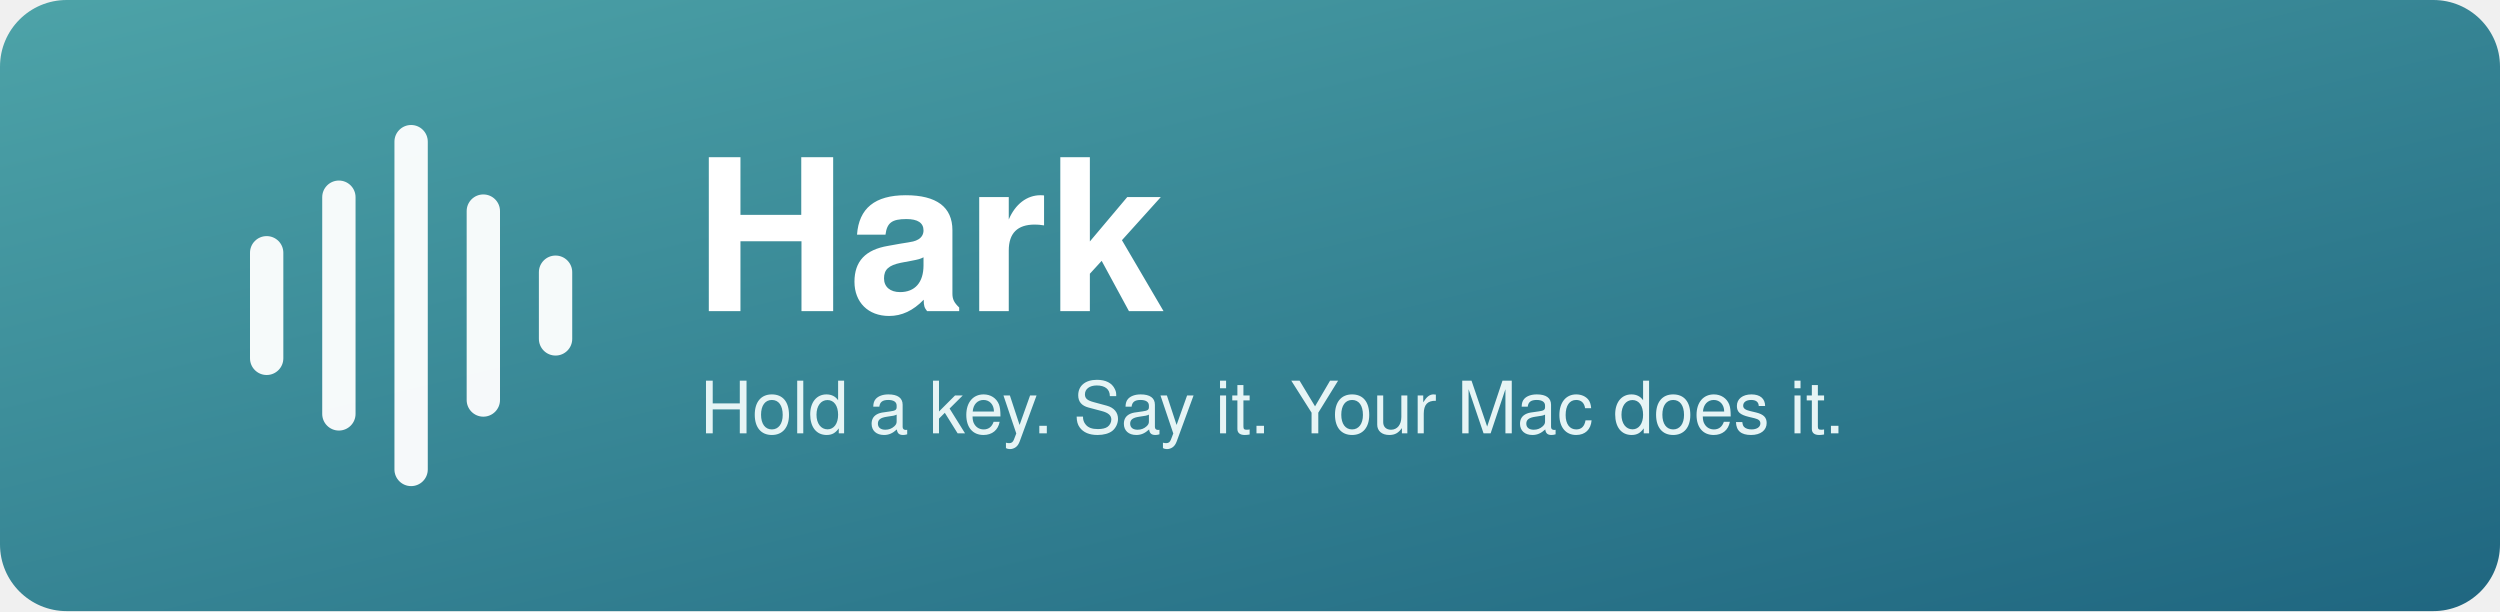
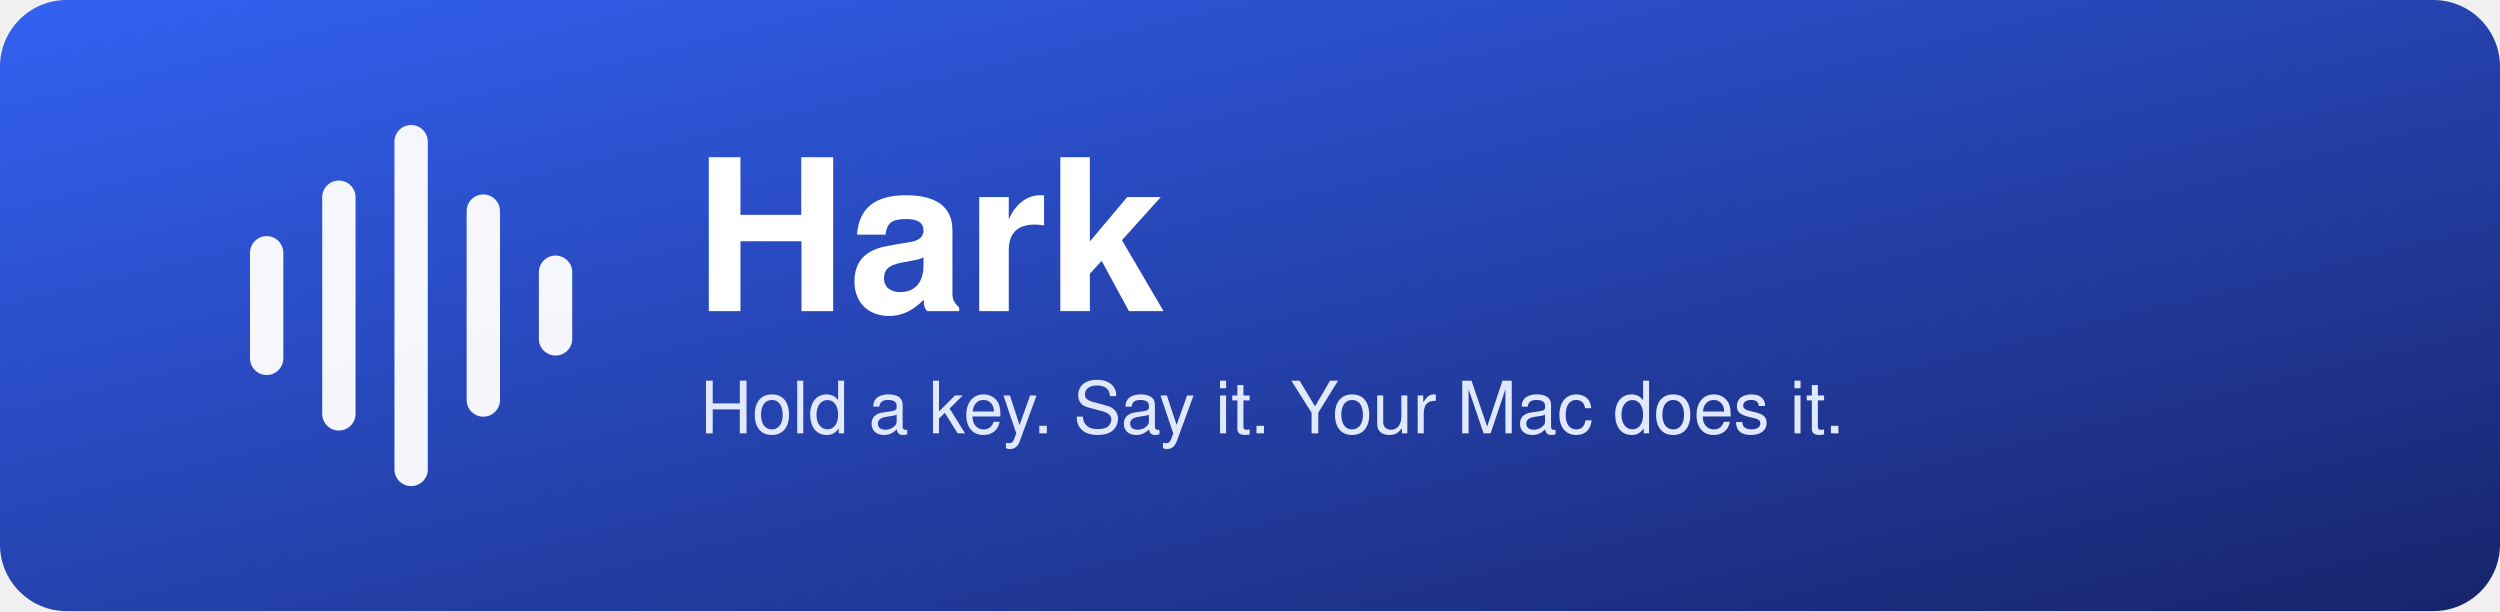
<svg xmlns="http://www.w3.org/2000/svg" width="900" height="220" viewBox="0 0 900 220" role="img" aria-label="Hark, talk to your Mac">
  <defs>
    <linearGradient id="g" x1="0" y1="0" x2="1" y2="1">
-       <stop offset="0" stop-color="#4da3a8" />
-       <stop offset="1" stop-color="#1f6680" />
+       <stop offset="0" stop-color="#3361f2" />
+       <stop offset="1" stop-color="#17246b" />
    </linearGradient>
  </defs>
  <rect width="900" height="220" rx="24" fill="url(#g)" />
  <g fill="#fff" opacity=".95">
    <rect x="90" y="85" width="12" height="50" rx="6" />
    <rect x="116" y="65" width="12" height="90" rx="6" />
    <rect x="142" y="45" width="12" height="130" rx="6" />
    <rect x="168" y="70" width="12" height="80" rx="6" />
    <rect x="194" y="92" width="12" height="36" rx="6" />
  </g>
  <text x="250" y="112" font-family="-apple-system,Helvetica,Arial,sans-serif" font-size="76" font-weight="700" fill="#fff">Hark</text>
-   <text x="252" y="156" font-family="-apple-system,Helvetica,Arial,sans-serif" font-size="26" fill="#e6f4f5">Hold a key. Say it. Your Mac does it.</text>
+   <text x="252" y="156" font-family="-apple-system,Helvetica,Arial,sans-serif" font-size="26" fill="#e0e9ff">Hold a key. Say it. Your Mac does it.</text>
</svg>
